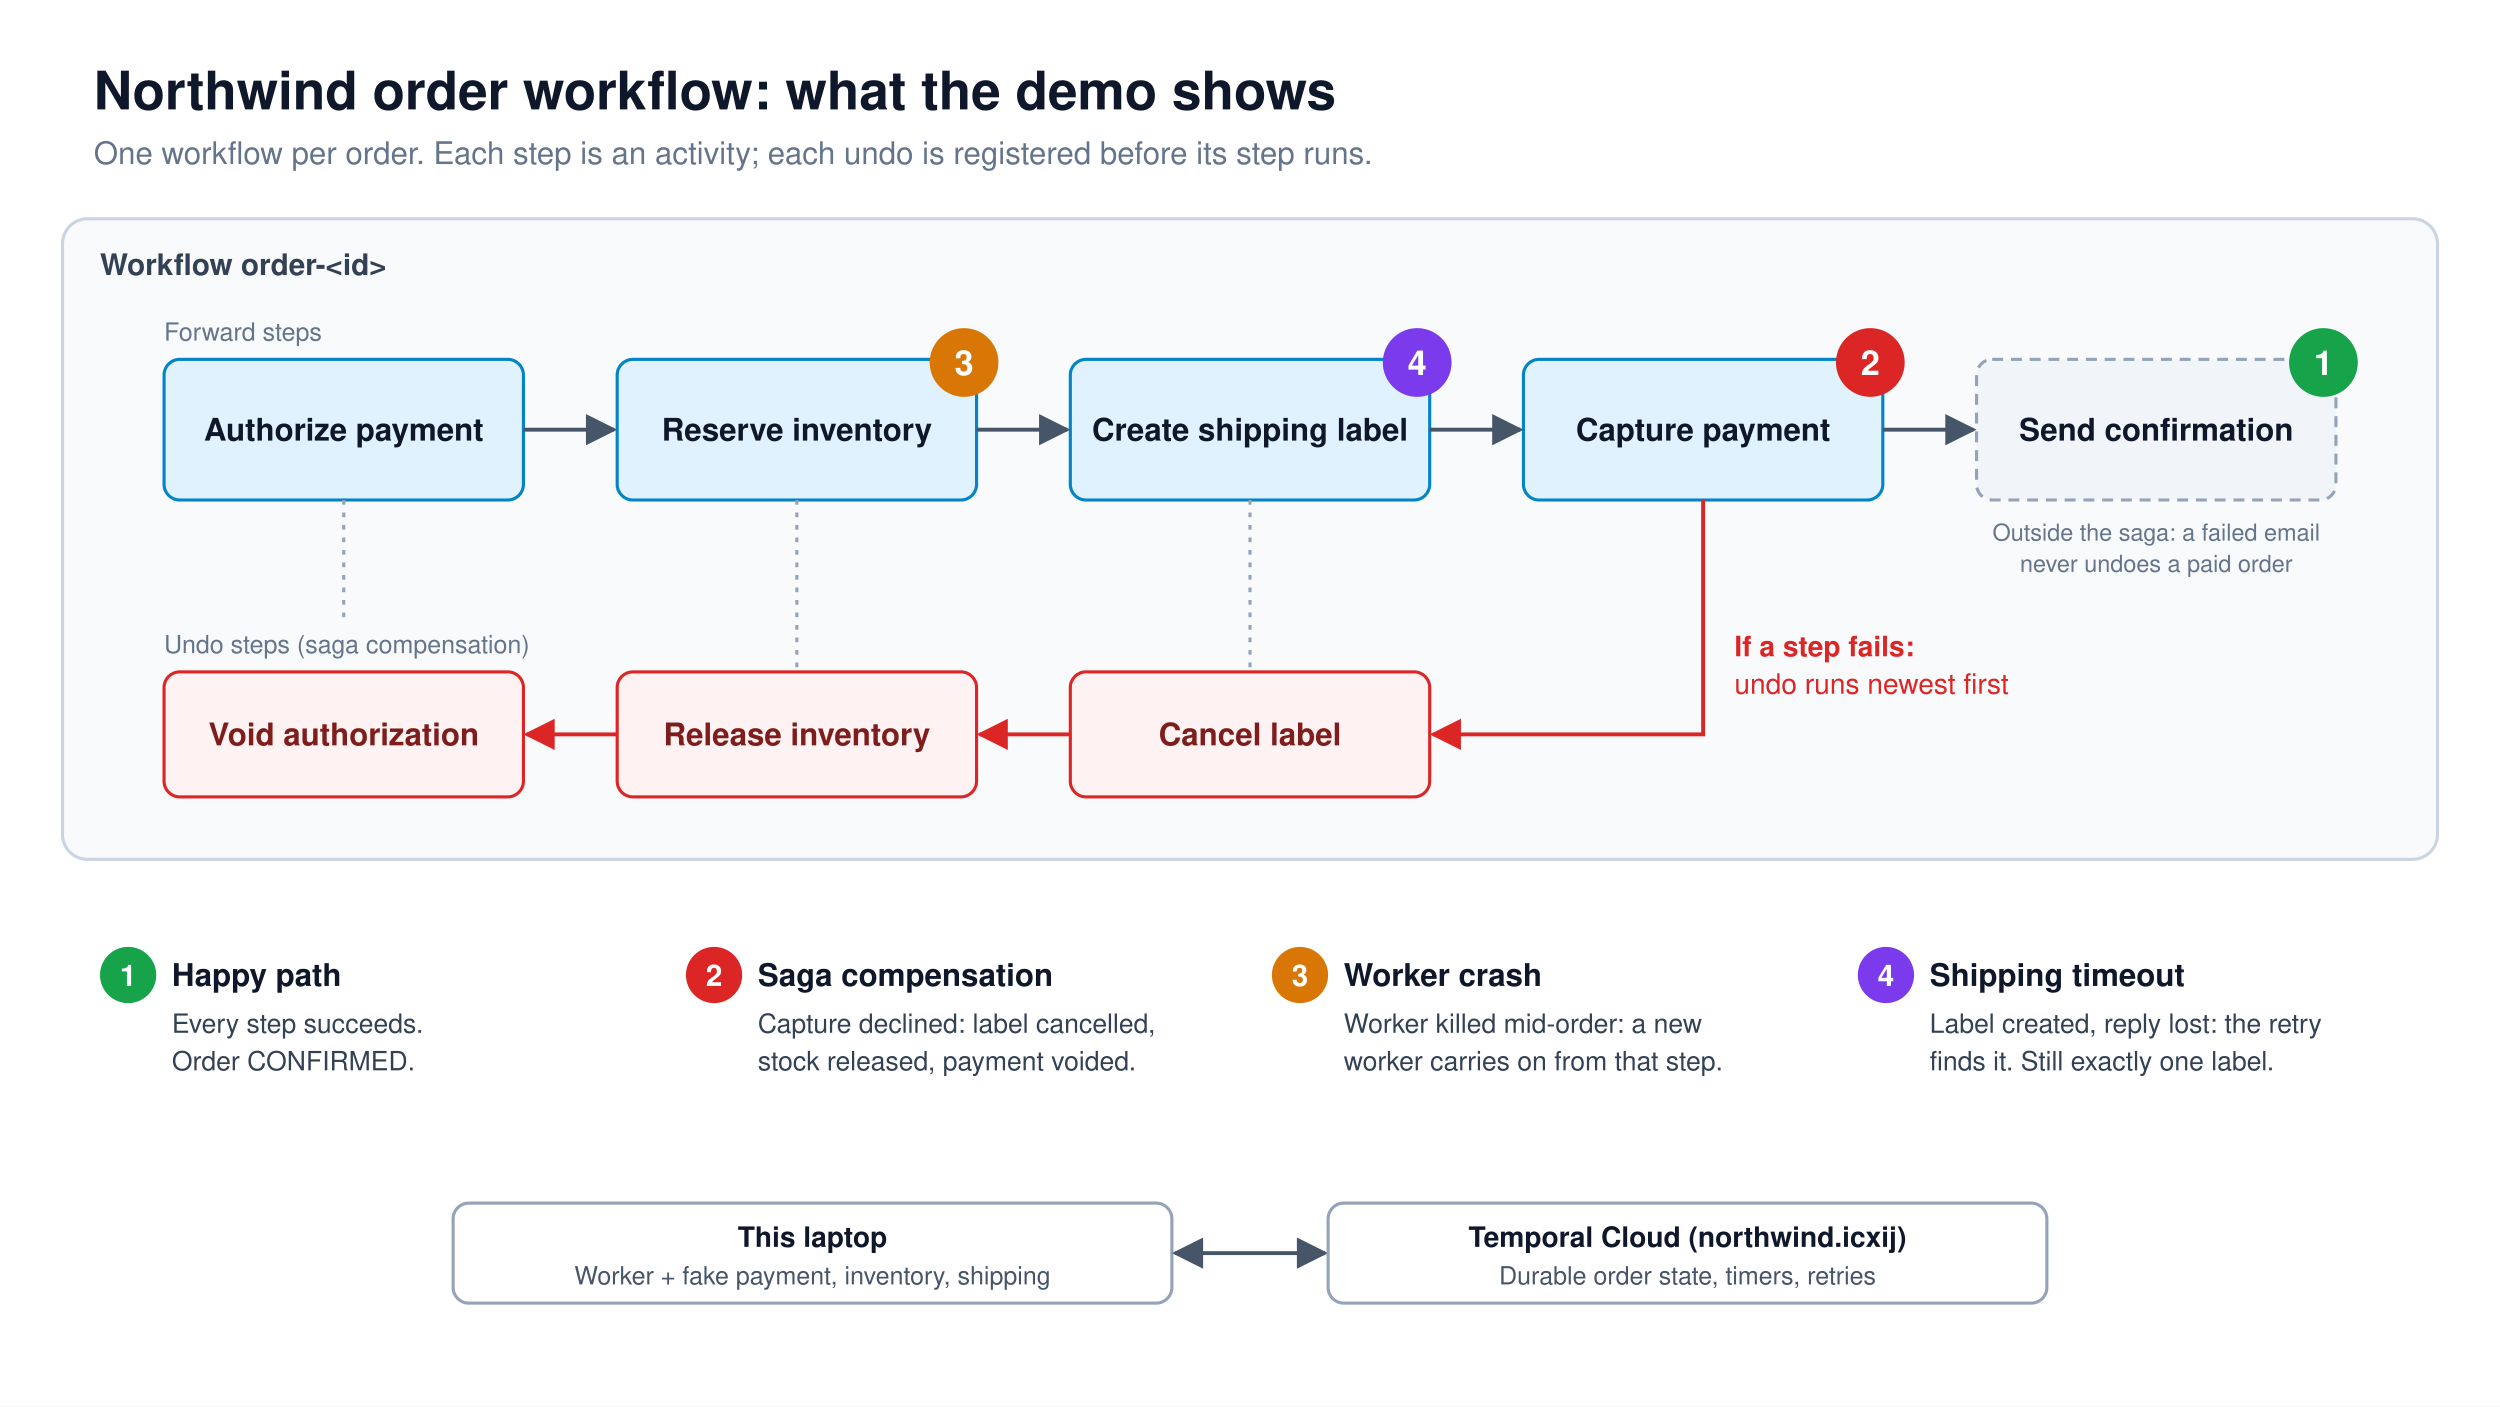
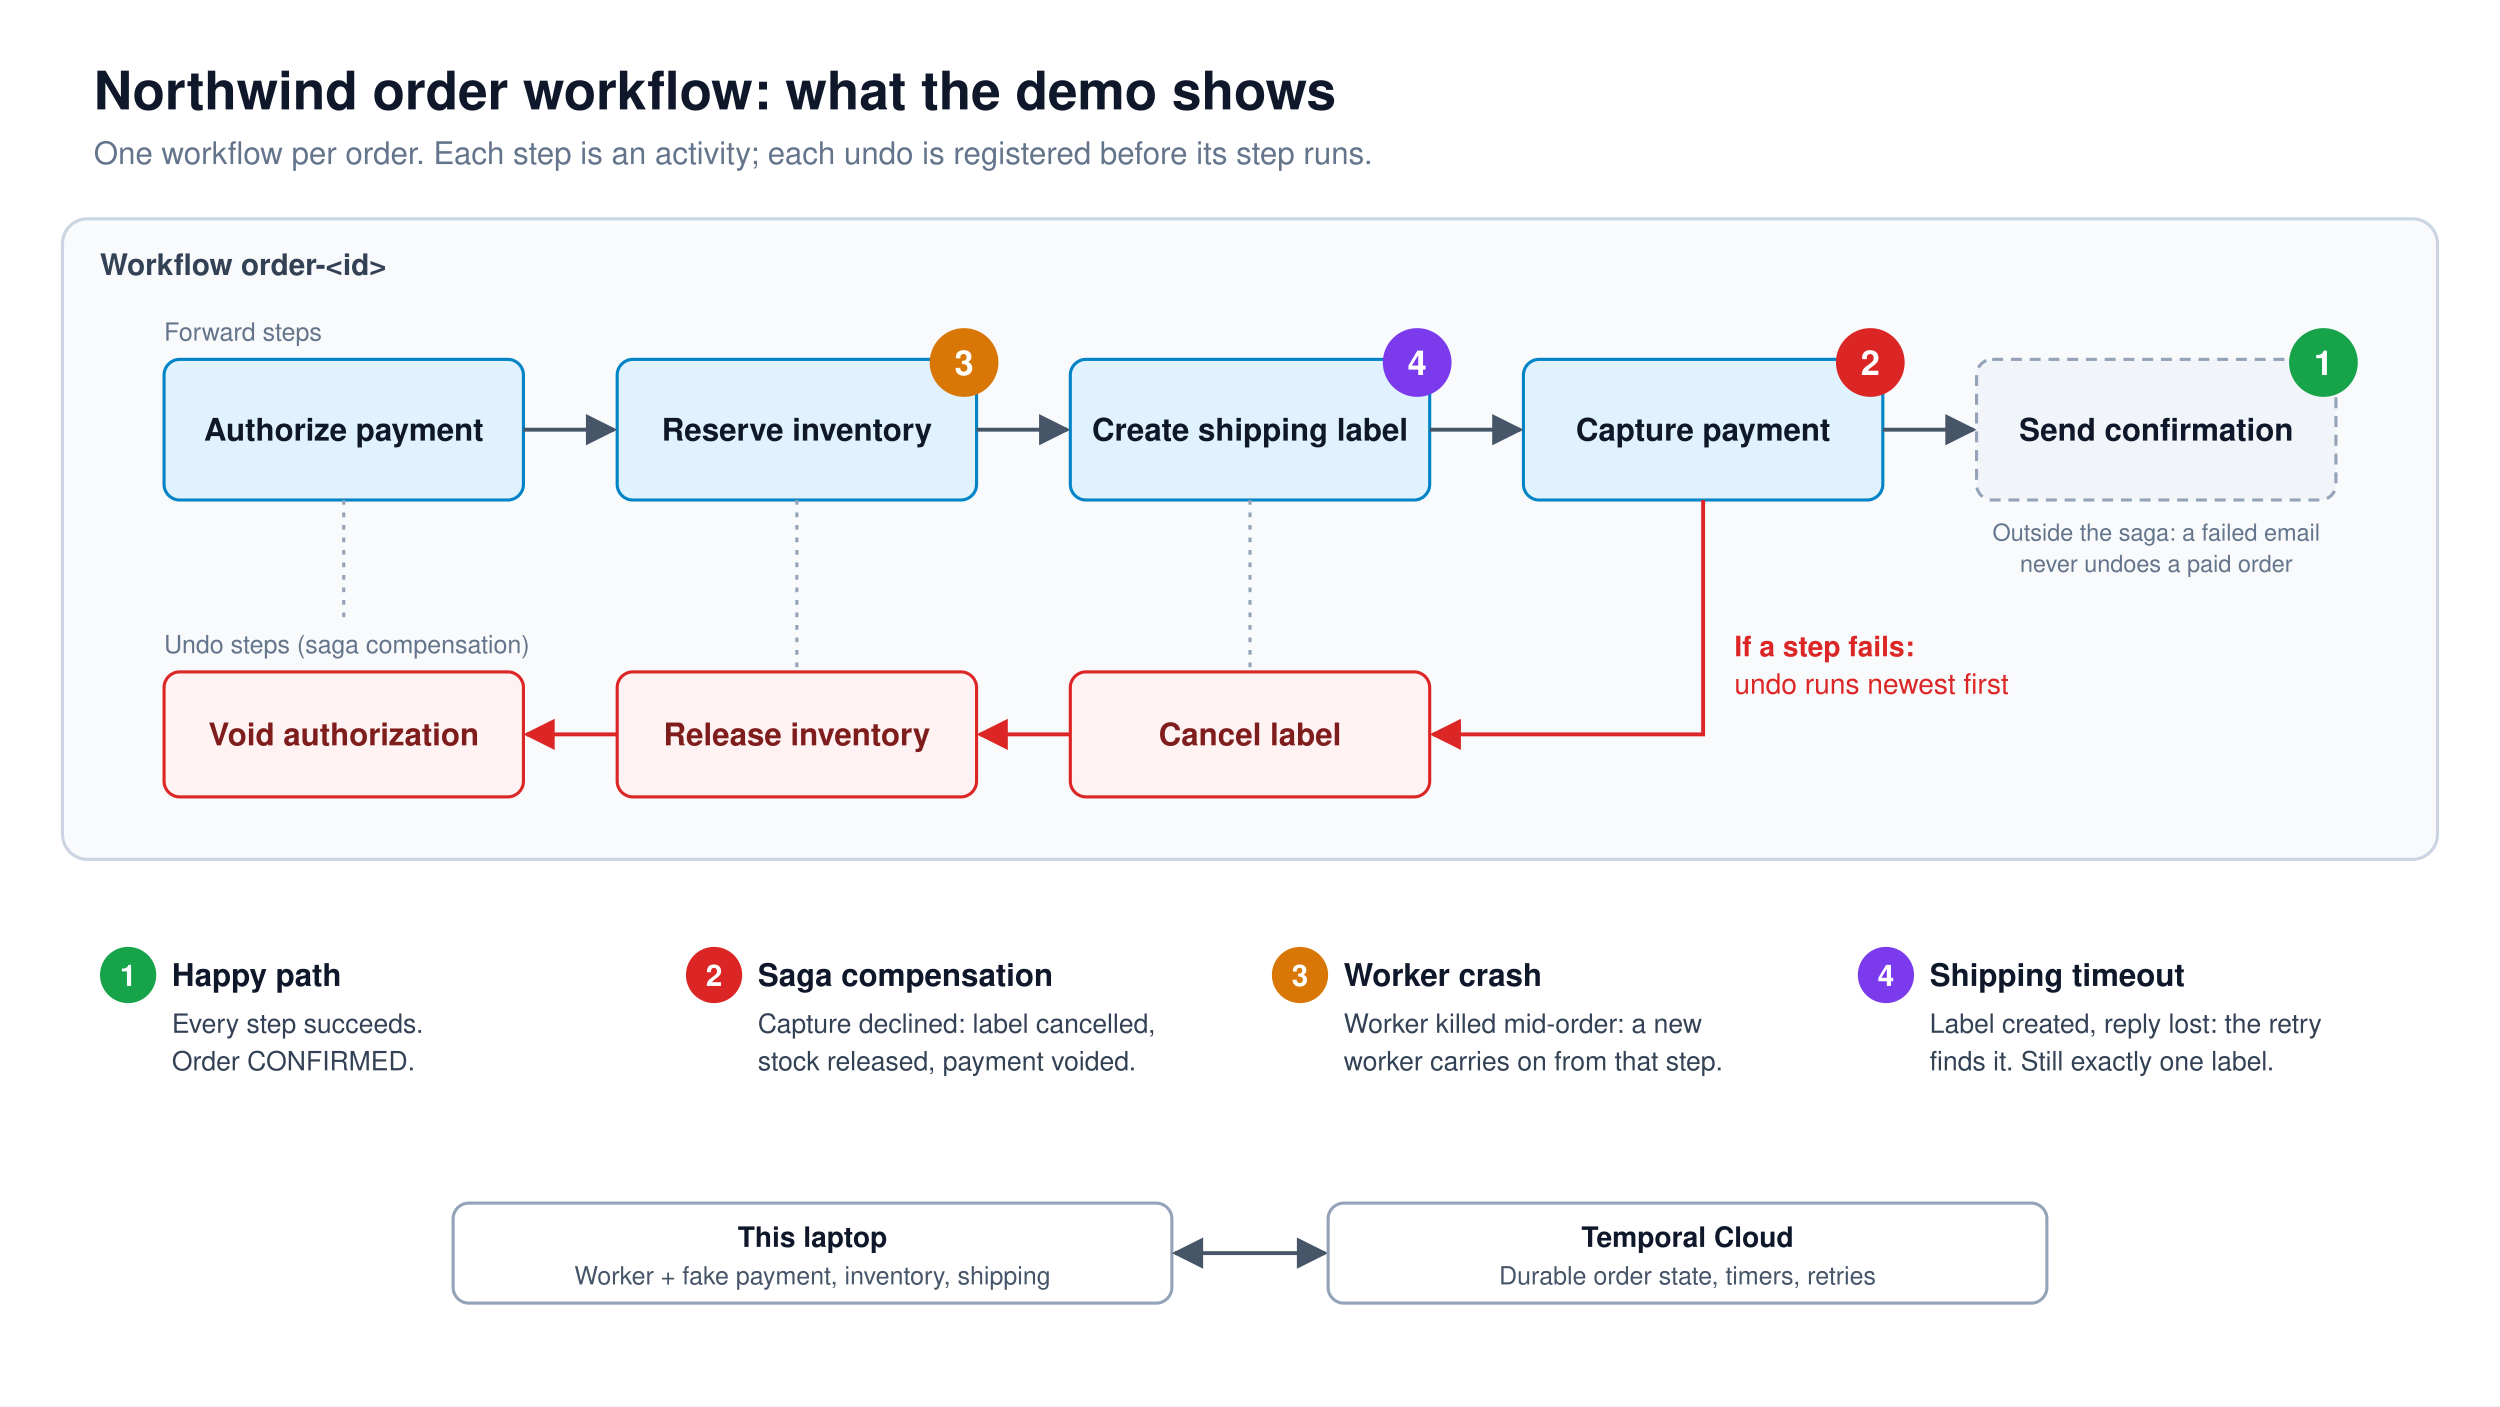
<svg xmlns="http://www.w3.org/2000/svg" viewBox="0 0 1600 900" width="1600" height="900" font-family="Helvetica Neue, Helvetica, Arial, sans-serif">
  <defs>
    <marker id="arrow" viewBox="0 0 10 10" refX="9" refY="5" markerWidth="8" markerHeight="8" orient="auto-start-reverse">
      <path d="M0,0 L10,5 L0,10 z" fill="#475569" />
    </marker>
    <marker id="arrowRed" viewBox="0 0 10 10" refX="9" refY="5" markerWidth="8" markerHeight="8" orient="auto-start-reverse">
      <path d="M0,0 L10,5 L0,10 z" fill="#DC2626" />
    </marker>
  </defs>
  <rect width="1600" height="900" fill="#FFFFFF" />
  <text x="60" y="70" font-size="34" font-weight="700" fill="#0F172A">Northwind order workflow: what the demo shows</text>
  <text x="60" y="105" font-size="20" fill="#64748B">One workflow per order. Each step is an activity; each undo is registered before its step runs.</text>
  <rect x="40" y="140" width="1520" height="410" rx="16" fill="#F8FAFC" stroke="#CBD5E1" stroke-width="2" />
  <text x="64" y="176" font-size="19" font-weight="700" fill="#334155">Workflow  order-&lt;id&gt;</text>
  <text x="105" y="218" font-size="16" fill="#64748B">Forward steps</text>
  <g font-size="20" font-weight="600" fill="#0F172A" text-anchor="middle">
    <rect x="105" y="230" width="230" height="90" rx="10" fill="#E0F2FE" stroke="#0284C7" stroke-width="2" />
    <text x="220" y="282">Authorize payment</text>
    <rect x="395" y="230" width="230" height="90" rx="10" fill="#E0F2FE" stroke="#0284C7" stroke-width="2" />
    <text x="510" y="282">Reserve inventory</text>
    <rect x="685" y="230" width="230" height="90" rx="10" fill="#E0F2FE" stroke="#0284C7" stroke-width="2" />
    <text x="800" y="282">Create shipping label</text>
    <rect x="975" y="230" width="230" height="90" rx="10" fill="#E0F2FE" stroke="#0284C7" stroke-width="2" />
    <text x="1090" y="282">Capture payment</text>
    <rect x="1265" y="230" width="230" height="90" rx="10" fill="#F1F5F9" stroke="#94A3B8" stroke-width="2" stroke-dasharray="7 5" />
    <text x="1380" y="282">Send confirmation</text>
  </g>
  <text x="1380" y="346" font-size="15" fill="#64748B" text-anchor="middle">Outside the saga: a failed email</text>
  <text x="1380" y="366" font-size="15" fill="#64748B" text-anchor="middle">never undoes a paid order</text>
  <g stroke="#475569" stroke-width="2.5" marker-end="url(#arrow)">
    <line x1="335" y1="275" x2="393" y2="275" />
    <line x1="625" y1="275" x2="683" y2="275" />
    <line x1="915" y1="275" x2="973" y2="275" />
    <line x1="1205" y1="275" x2="1263" y2="275" />
  </g>
  <g stroke="#94A3B8" stroke-width="2" stroke-dasharray="3 5">
    <line x1="220" y1="320" x2="220" y2="430" />
    <line x1="510" y1="320" x2="510" y2="430" />
    <line x1="800" y1="320" x2="800" y2="430" />
  </g>
  <rect x="100" y="400" width="250" height="29" fill="#F8FAFC" />
  <text x="105" y="418" font-size="16" fill="#64748B">Undo steps (saga compensation)</text>
  <g font-size="20" font-weight="600" fill="#7F1D1D" text-anchor="middle">
    <rect x="105" y="430" width="230" height="80" rx="10" fill="#FEF2F2" stroke="#DC2626" stroke-width="2" />
    <text x="220" y="477">Void authorization</text>
    <rect x="395" y="430" width="230" height="80" rx="10" fill="#FEF2F2" stroke="#DC2626" stroke-width="2" />
    <text x="510" y="477">Release inventory</text>
    <rect x="685" y="430" width="230" height="80" rx="10" fill="#FEF2F2" stroke="#DC2626" stroke-width="2" />
    <text x="800" y="477">Cancel label</text>
  </g>
  <path d="M1090,320 V470 H917" fill="none" stroke="#DC2626" stroke-width="2.5" marker-end="url(#arrowRed)" />
  <g stroke="#DC2626" stroke-width="2.5" marker-end="url(#arrowRed)">
    <line x1="685" y1="470" x2="627" y2="470" />
    <line x1="395" y1="470" x2="337" y2="470" />
  </g>
  <text x="1110" y="420" font-size="18" font-weight="600" fill="#DC2626">If a step fails:</text>
  <text x="1110" y="444" font-size="18" fill="#DC2626">undo runs newest first</text>
  <g font-size="22" font-weight="700" fill="#FFFFFF" text-anchor="middle">
    <circle cx="1487" cy="232" r="22" fill="#16A34A" />
    <text x="1487" y="240">1</text>
    <circle cx="1197" cy="232" r="22" fill="#DC2626" />
    <text x="1197" y="240">2</text>
    <circle cx="617" cy="232" r="22" fill="#D97706" />
    <text x="617" y="240">3</text>
    <circle cx="907" cy="232" r="22" fill="#7C3AED" />
    <text x="907" y="240">4</text>
  </g>
  <g font-size="17" fill="#334155">
    <circle cx="82" cy="624" r="18" fill="#16A34A" />
    <text x="82" y="631" font-size="19" font-weight="700" fill="#FFFFFF" text-anchor="middle">1</text>
    <text x="110" y="631" font-size="20" font-weight="700" fill="#0F172A">Happy path</text>
    <text x="110" y="661">Every step succeeds.</text>
    <text x="110" y="685">Order CONFIRMED.</text>
    <circle cx="457" cy="624" r="18" fill="#DC2626" />
    <text x="457" y="631" font-size="19" font-weight="700" fill="#FFFFFF" text-anchor="middle">2</text>
    <text x="485" y="631" font-size="20" font-weight="700" fill="#0F172A">Saga compensation</text>
    <text x="485" y="661">Capture declined: label cancelled,</text>
    <text x="485" y="685">stock released, payment voided.</text>
    <circle cx="832" cy="624" r="18" fill="#D97706" />
    <text x="832" y="631" font-size="19" font-weight="700" fill="#FFFFFF" text-anchor="middle">3</text>
    <text x="860" y="631" font-size="20" font-weight="700" fill="#0F172A">Worker crash</text>
    <text x="860" y="661">Worker killed mid-order: a new</text>
    <text x="860" y="685">worker carries on from that step.</text>
    <circle cx="1207" cy="624" r="18" fill="#7C3AED" />
    <text x="1207" y="631" font-size="19" font-weight="700" fill="#FFFFFF" text-anchor="middle">4</text>
    <text x="1235" y="631" font-size="20" font-weight="700" fill="#0F172A">Shipping timeout</text>
    <text x="1235" y="661">Label created, reply lost: the retry</text>
    <text x="1235" y="685">finds it. Still exactly one label.</text>
  </g>
  <rect x="290" y="770" width="460" height="64" rx="10" fill="#FFFFFF" stroke="#94A3B8" stroke-width="2" />
  <text x="520" y="798" font-size="18" font-weight="700" fill="#0F172A" text-anchor="middle">This laptop</text>
  <text x="520" y="822" font-size="16" fill="#475569" text-anchor="middle">Worker + fake payment, inventory, shipping</text>
  <line x1="752" y1="802" x2="848" y2="802" stroke="#475569" stroke-width="2.5" marker-start="url(#arrow)" marker-end="url(#arrow)" />
  <rect x="850" y="770" width="460" height="64" rx="10" fill="#FFFFFF" stroke="#94A3B8" stroke-width="2" />
-   <text x="1080" y="798" font-size="18" font-weight="700" fill="#0F172A" text-anchor="middle">Temporal Cloud (northwind.icxij)</text>
+   <text x="1080" y="798" font-size="18" font-weight="700" fill="#0F172A" text-anchor="middle">Temporal Cloud</text>
  <text x="1080" y="822" font-size="16" fill="#475569" text-anchor="middle">Durable order state, timers, retries</text>
</svg>
